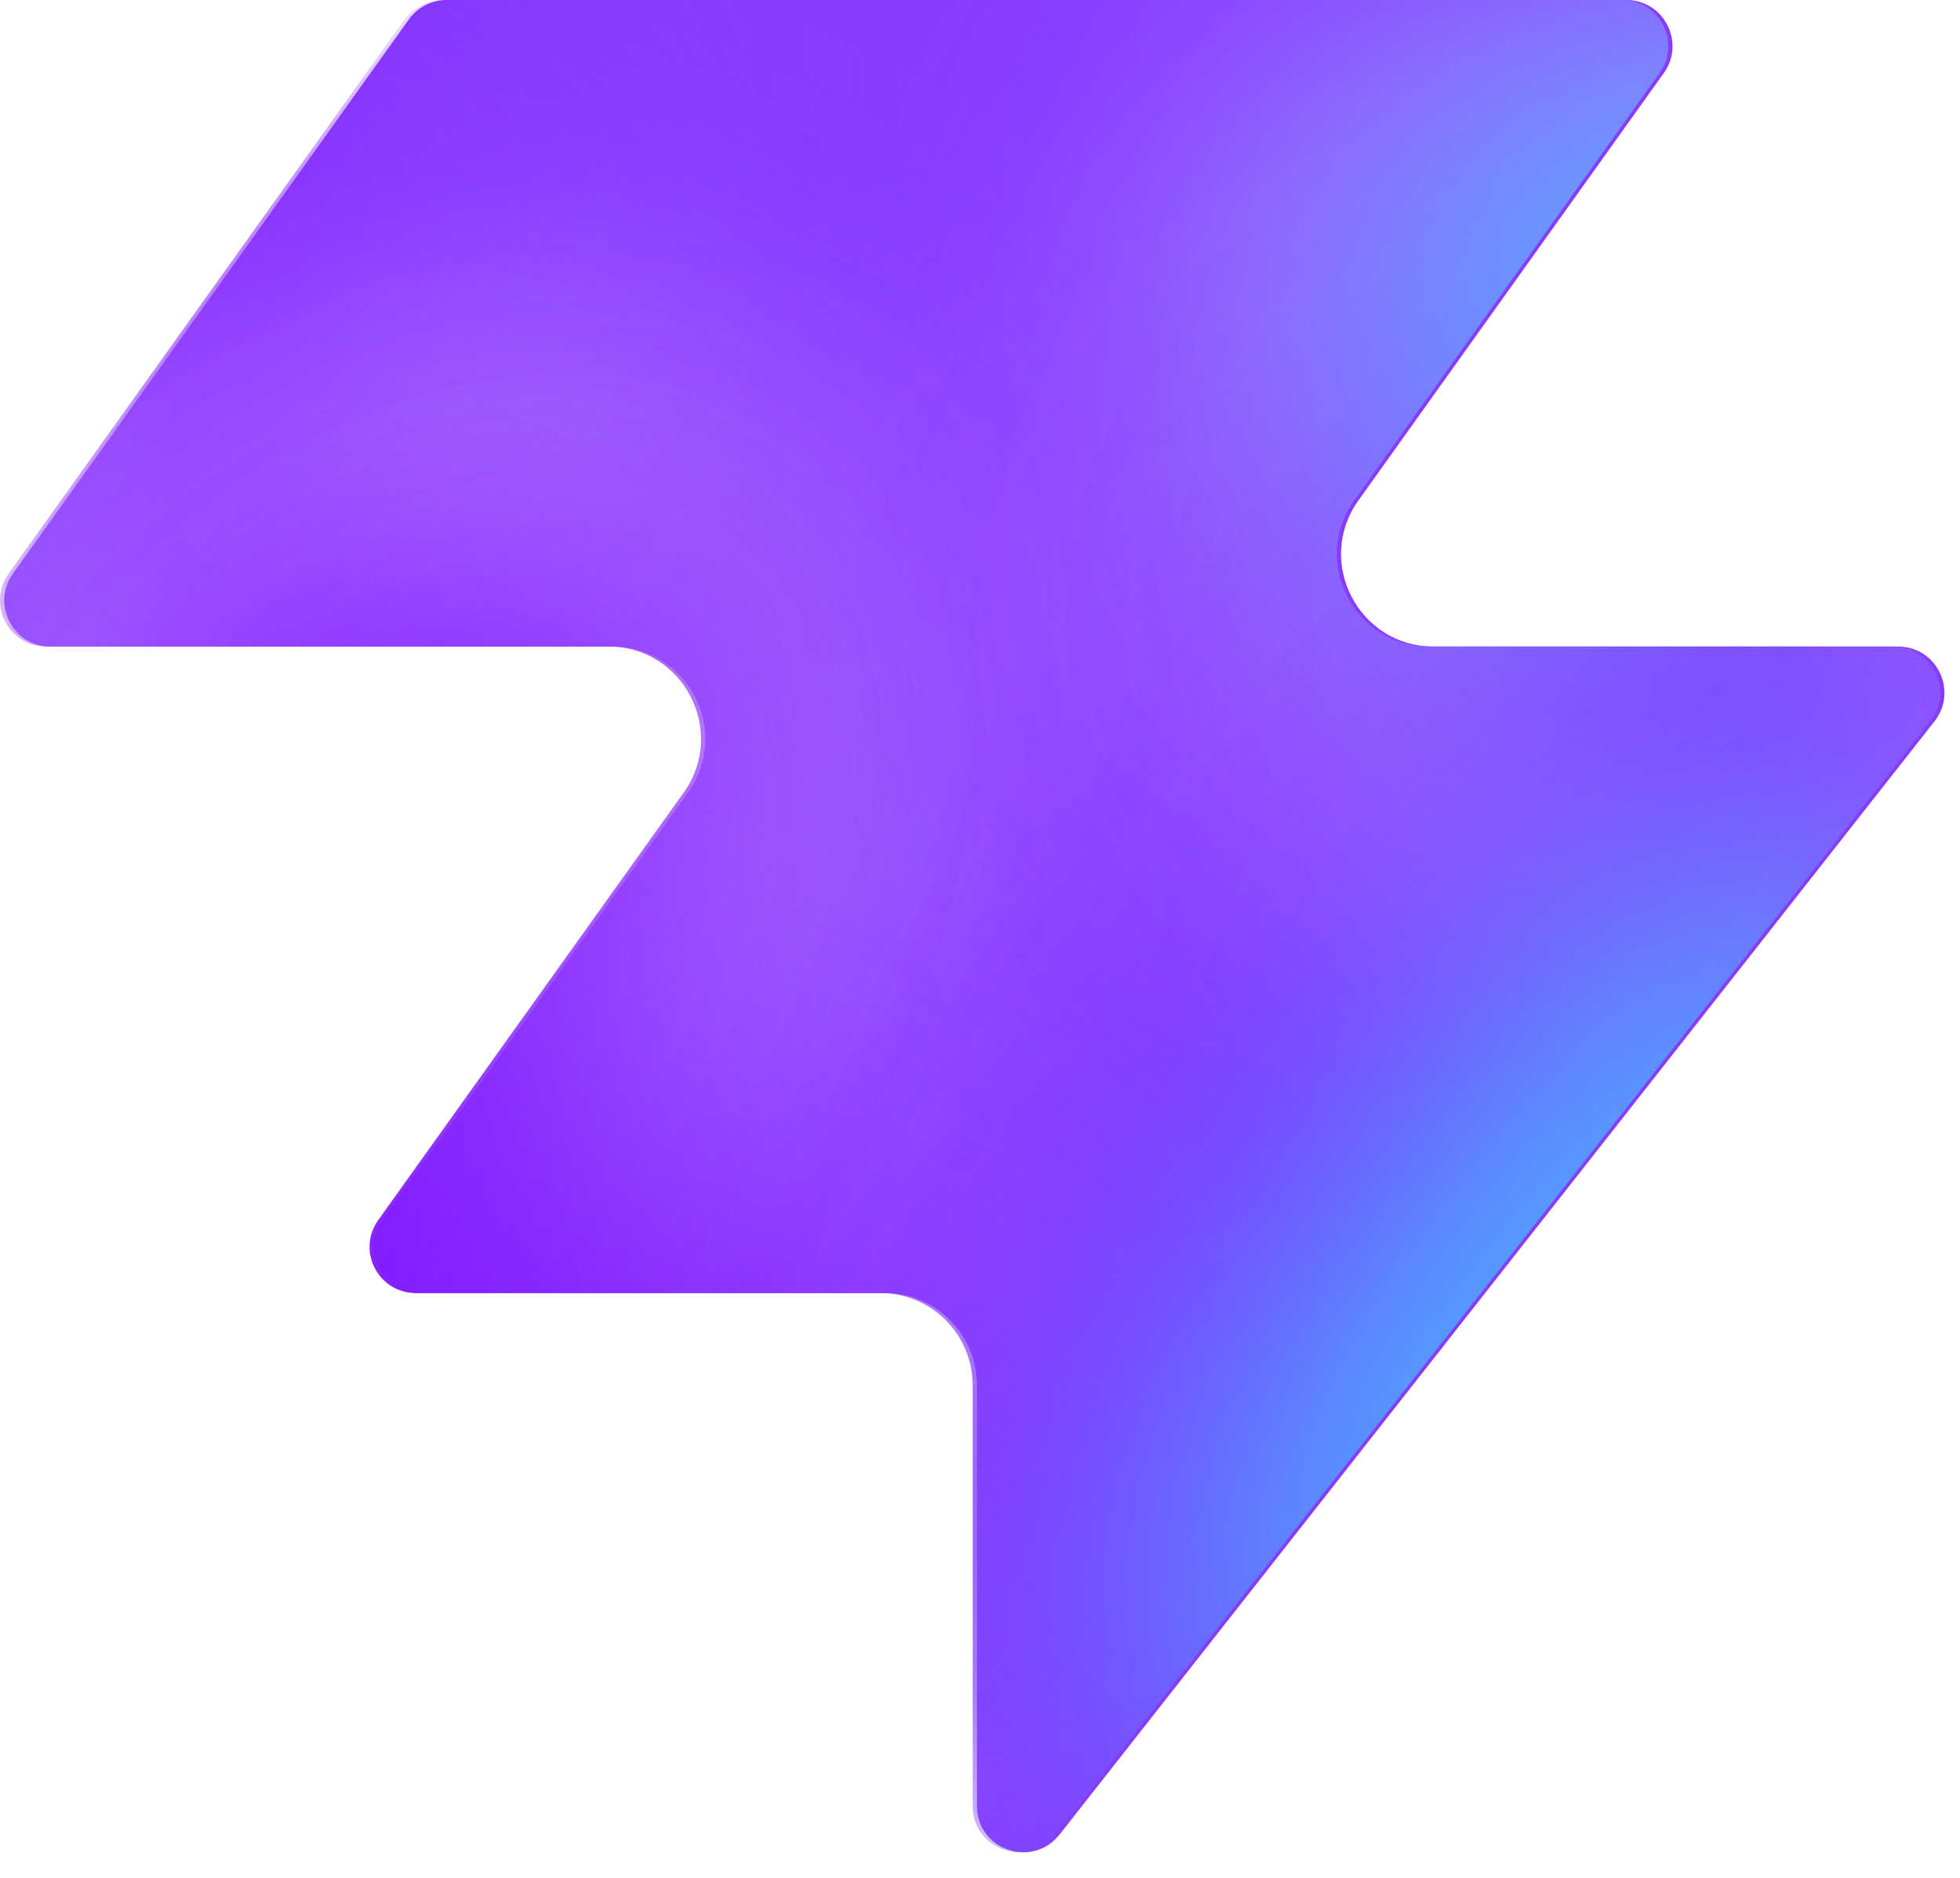
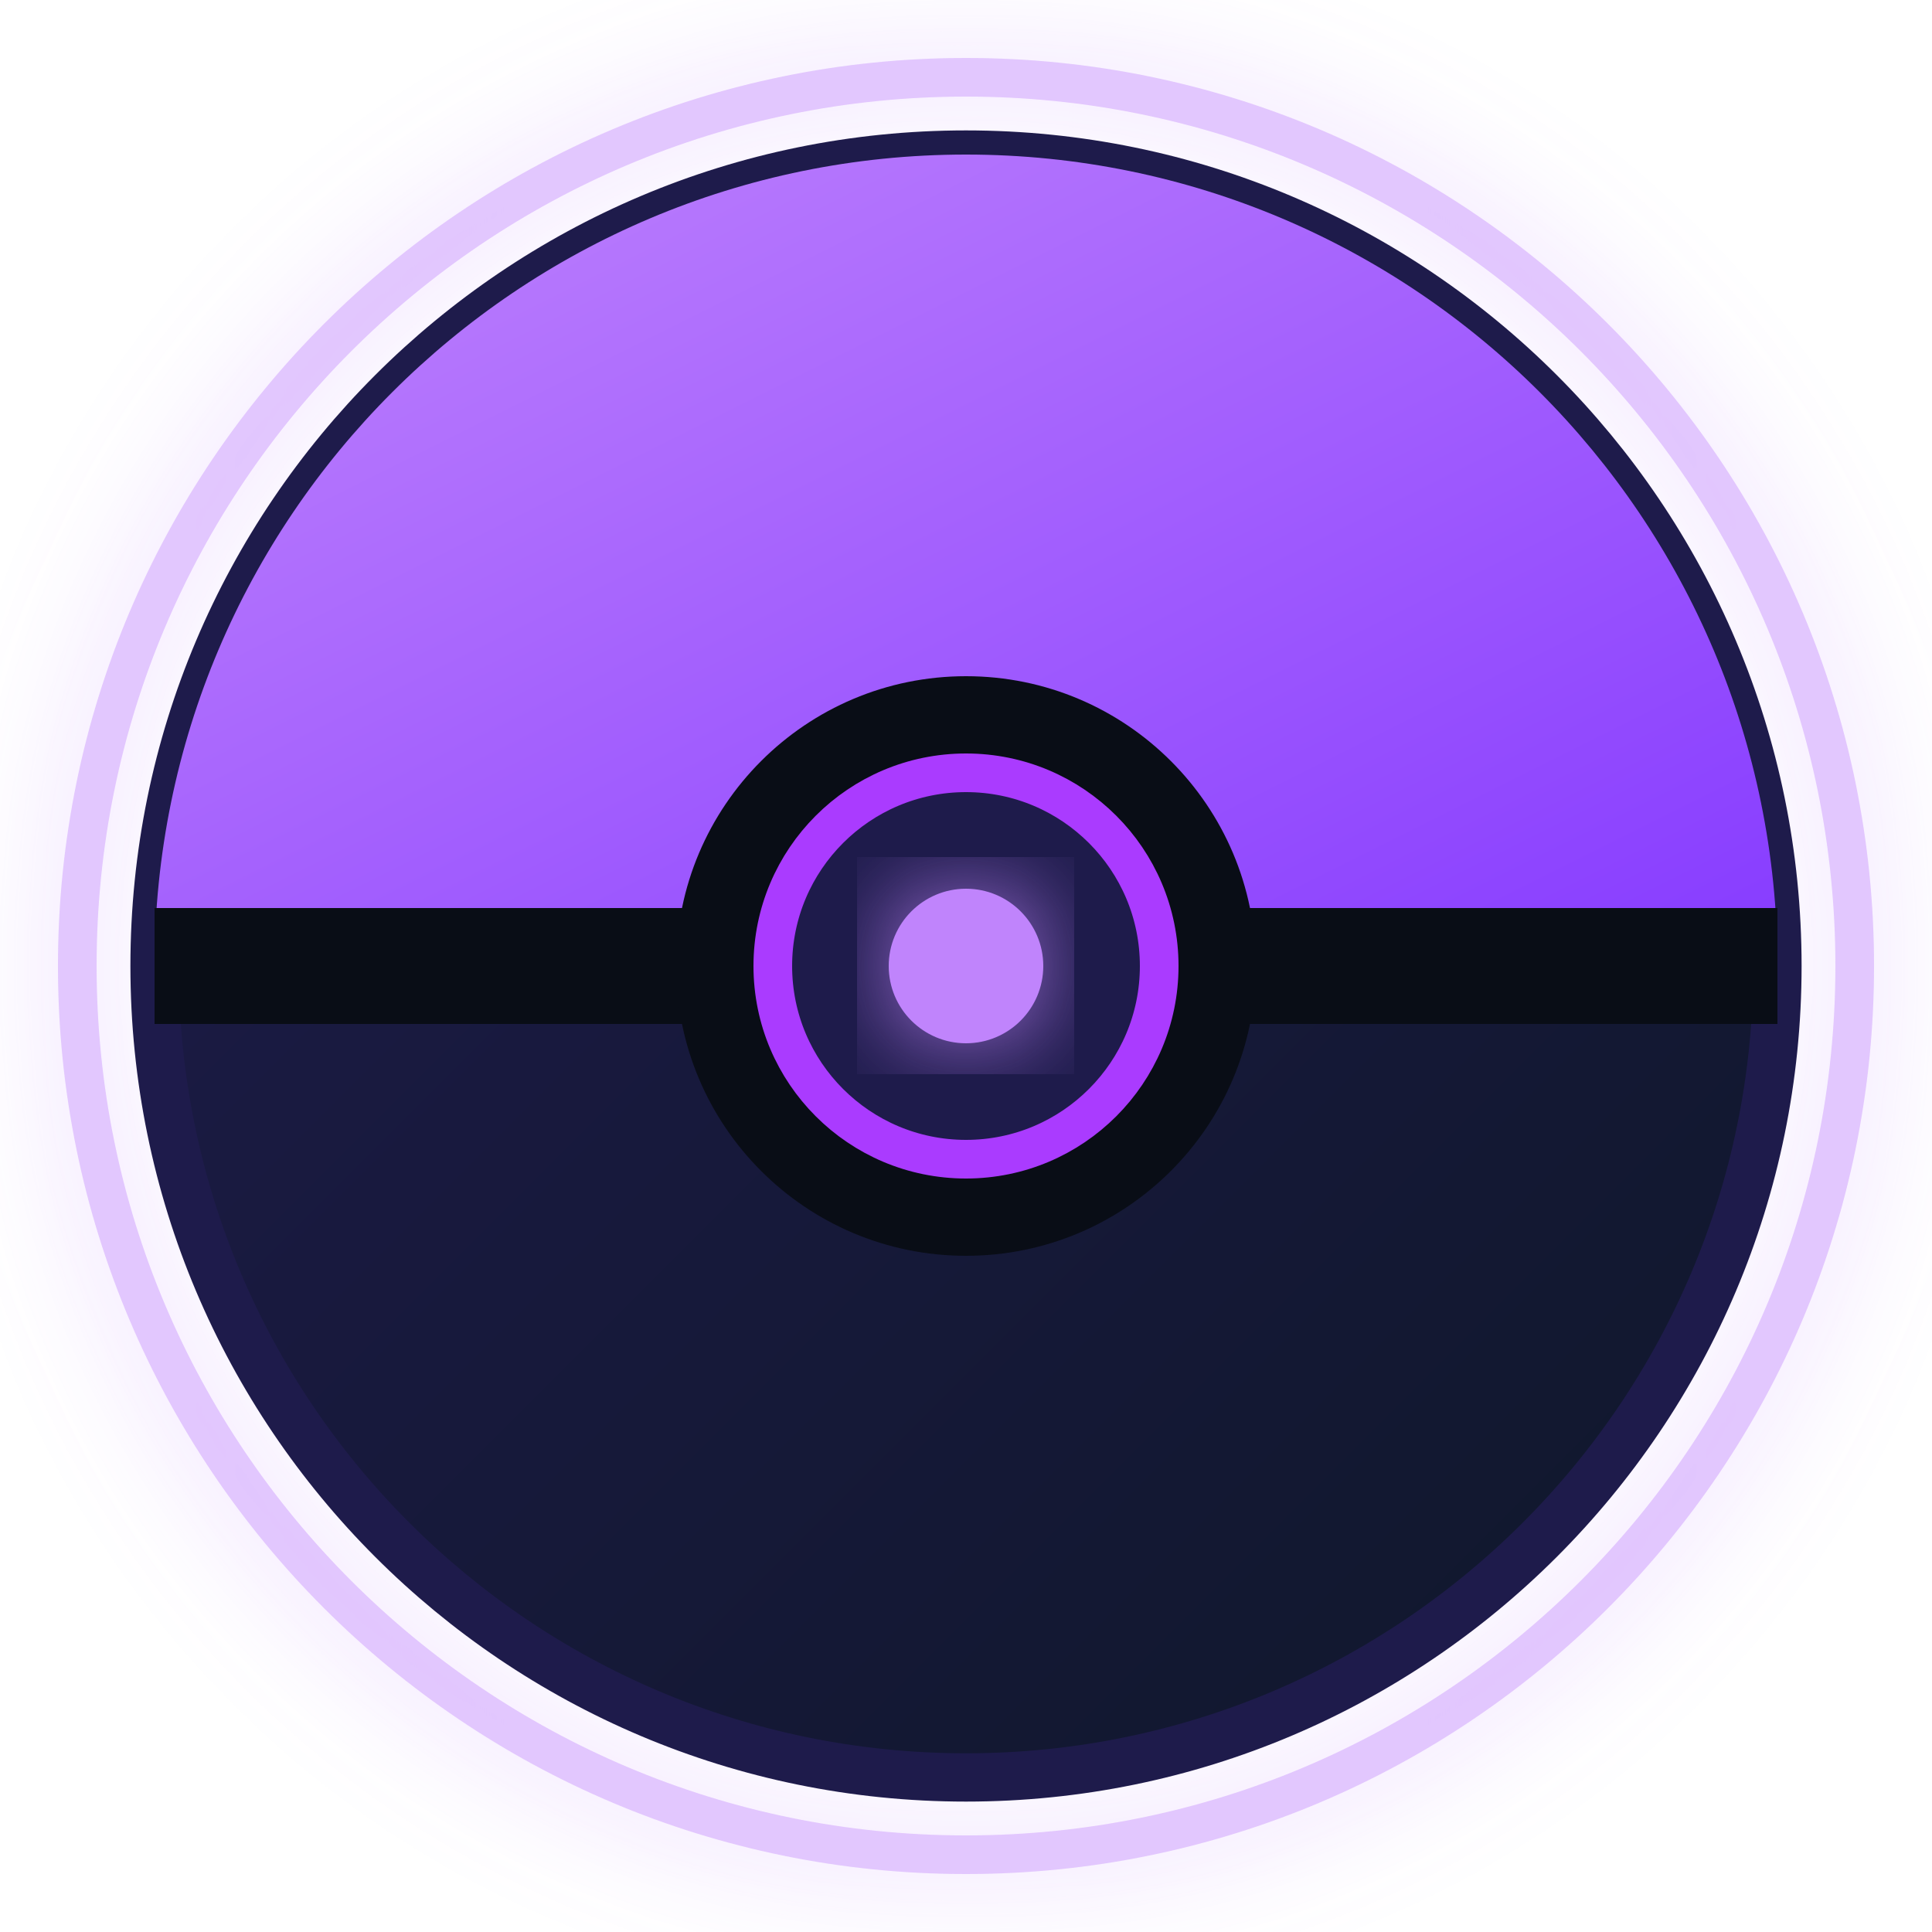
- <svg xmlns="http://www.w3.org/2000/svg" width="48" height="46" fill="none" viewBox="0 0 48 46">
-   <path fill="#863bff" d="M25.946 44.938c-.664.845-2.021.375-2.021-.698V33.937a2.26 2.26 0 0 0-2.262-2.262H10.287c-.92 0-1.456-1.04-.92-1.788l7.48-10.471c1.07-1.497 0-3.578-1.842-3.578H1.237c-.92 0-1.456-1.04-.92-1.788L10.013.474c.214-.297.556-.474.92-.474h28.894c.92 0 1.456 1.04.92 1.788l-7.48 10.471c-1.07 1.498 0 3.579 1.842 3.579h11.377c.943 0 1.473 1.088.89 1.83L25.947 44.94z" style="fill:#863bff;fill:color(display-p3 .525 .23 1);fill-opacity:1" />
-   <mask id="a" width="48" height="46" x="0" y="0" maskUnits="userSpaceOnUse" style="mask-type:alpha">
-     <path fill="#000" d="M25.842 44.938c-.664.844-2.021.375-2.021-.698V33.937a2.26 2.26 0 0 0-2.262-2.262H10.183c-.92 0-1.456-1.04-.92-1.788l7.48-10.471c1.07-1.498 0-3.579-1.842-3.579H1.133c-.92 0-1.456-1.04-.92-1.787L9.91.473c.214-.297.556-.474.92-.474h28.894c.92 0 1.456 1.04.92 1.788l-7.48 10.471c-1.07 1.498 0 3.578 1.842 3.578h11.377c.943 0 1.473 1.088.89 1.832L25.843 44.94z" style="fill:#000;fill-opacity:1" />
-   </mask>
-   <g mask="url(#a)">
-     <g filter="url(#b)">
-       <ellipse cx="5.508" cy="14.704" fill="#ede6ff" rx="5.508" ry="14.704" style="fill:#ede6ff;fill:color(display-p3 .927 .903 1);fill-opacity:1" transform="matrix(.00324 1 1 -.00324 -4.47 31.516)" />
-     </g>
-     <g filter="url(#c)">
-       <ellipse cx="10.399" cy="29.851" fill="#ede6ff" rx="10.399" ry="29.851" style="fill:#ede6ff;fill:color(display-p3 .927 .903 1);fill-opacity:1" transform="matrix(.00324 1 1 -.00324 -39.328 7.883)" />
-     </g>
-     <g filter="url(#d)">
-       <ellipse cx="5.508" cy="30.487" fill="#7e14ff" rx="5.508" ry="30.487" style="fill:#7e14ff;fill:color(display-p3 .492 .077 1);fill-opacity:1" transform="rotate(89.814 -25.913 -14.639)scale(1 -1)" />
-     </g>
-     <g filter="url(#e)">
-       <ellipse cx="5.508" cy="30.599" fill="#7e14ff" rx="5.508" ry="30.599" style="fill:#7e14ff;fill:color(display-p3 .492 .077 1);fill-opacity:1" transform="rotate(89.814 -32.644 -3.334)scale(1 -1)" />
-     </g>
-     <g filter="url(#f)">
-       <ellipse cx="5.508" cy="30.599" fill="#7e14ff" rx="5.508" ry="30.599" style="fill:#7e14ff;fill:color(display-p3 .492 .077 1);fill-opacity:1" transform="matrix(.00324 1 1 -.00324 -34.34 30.47)" />
-     </g>
-     <g filter="url(#g)">
-       <ellipse cx="14.072" cy="22.078" fill="#ede6ff" rx="14.072" ry="22.078" style="fill:#ede6ff;fill:color(display-p3 .927 .903 1);fill-opacity:1" transform="rotate(93.35 24.506 48.493)scale(-1 1)" />
-     </g>
-     <g filter="url(#h)">
-       <ellipse cx="3.47" cy="21.501" fill="#7e14ff" rx="3.47" ry="21.501" style="fill:#7e14ff;fill:color(display-p3 .492 .077 1);fill-opacity:1" transform="rotate(89.009 28.708 47.59)scale(-1 1)" />
-     </g>
-     <g filter="url(#i)">
-       <ellipse cx="3.47" cy="21.501" fill="#7e14ff" rx="3.47" ry="21.501" style="fill:#7e14ff;fill:color(display-p3 .492 .077 1);fill-opacity:1" transform="rotate(89.009 28.708 47.59)scale(-1 1)" />
-     </g>
-     <g filter="url(#j)">
-       <ellipse cx=".387" cy="8.972" fill="#7e14ff" rx="4.407" ry="29.108" style="fill:#7e14ff;fill:color(display-p3 .492 .077 1);fill-opacity:1" transform="rotate(39.51 .387 8.972)" />
-     </g>
-     <g filter="url(#k)">
-       <ellipse cx="47.523" cy="-6.092" fill="#7e14ff" rx="4.407" ry="29.108" style="fill:#7e14ff;fill:color(display-p3 .492 .077 1);fill-opacity:1" transform="rotate(37.892 47.523 -6.092)" />
-     </g>
-     <g filter="url(#l)">
-       <ellipse cx="41.412" cy="6.333" fill="#47bfff" rx="5.971" ry="9.665" style="fill:#47bfff;fill:color(display-p3 .28 .748 1);fill-opacity:1" transform="rotate(37.892 41.412 6.333)" />
-     </g>
-     <g filter="url(#m)">
-       <ellipse cx="-1.879" cy="38.332" fill="#7e14ff" rx="4.407" ry="29.108" style="fill:#7e14ff;fill:color(display-p3 .492 .077 1);fill-opacity:1" transform="rotate(37.892 -1.88 38.332)" />
-     </g>
-     <g filter="url(#n)">
-       <ellipse cx="-1.879" cy="38.332" fill="#7e14ff" rx="4.407" ry="29.108" style="fill:#7e14ff;fill:color(display-p3 .492 .077 1);fill-opacity:1" transform="rotate(37.892 -1.88 38.332)" />
-     </g>
-     <g filter="url(#o)">
-       <ellipse cx="35.651" cy="29.907" fill="#7e14ff" rx="4.407" ry="29.108" style="fill:#7e14ff;fill:color(display-p3 .492 .077 1);fill-opacity:1" transform="rotate(37.892 35.651 29.907)" />
-     </g>
-     <g filter="url(#p)">
-       <ellipse cx="38.418" cy="32.4" fill="#47bfff" rx="5.971" ry="15.297" style="fill:#47bfff;fill:color(display-p3 .28 .748 1);fill-opacity:1" transform="rotate(37.892 38.418 32.4)" />
-     </g>
-   </g>
+ <svg xmlns="http://www.w3.org/2000/svg" viewBox="0 0 100 100" width="192" height="192">
  <defs>
-     <filter id="b" width="60.045" height="41.654" x="-19.77" y="16.149" color-interpolation-filters="sRGB" filterUnits="userSpaceOnUse">
-       <feFlood flood-opacity="0" result="BackgroundImageFix" />
-       <feBlend in="SourceGraphic" in2="BackgroundImageFix" result="shape" />
-       <feGaussianBlur result="effect1_foregroundBlur_2002_17158" stdDeviation="7.659" />
-     </filter>
-     <filter id="c" width="90.34" height="51.437" x="-54.613" y="-7.533" color-interpolation-filters="sRGB" filterUnits="userSpaceOnUse">
-       <feFlood flood-opacity="0" result="BackgroundImageFix" />
-       <feBlend in="SourceGraphic" in2="BackgroundImageFix" result="shape" />
-       <feGaussianBlur result="effect1_foregroundBlur_2002_17158" stdDeviation="7.659" />
-     </filter>
-     <filter id="d" width="79.355" height="29.4" x="-49.64" y="2.03" color-interpolation-filters="sRGB" filterUnits="userSpaceOnUse">
-       <feFlood flood-opacity="0" result="BackgroundImageFix" />
-       <feBlend in="SourceGraphic" in2="BackgroundImageFix" result="shape" />
-       <feGaussianBlur result="effect1_foregroundBlur_2002_17158" stdDeviation="4.596" />
-     </filter>
-     <filter id="e" width="79.579" height="29.4" x="-45.045" y="20.029" color-interpolation-filters="sRGB" filterUnits="userSpaceOnUse">
-       <feFlood flood-opacity="0" result="BackgroundImageFix" />
-       <feBlend in="SourceGraphic" in2="BackgroundImageFix" result="shape" />
-       <feGaussianBlur result="effect1_foregroundBlur_2002_17158" stdDeviation="4.596" />
-     </filter>
-     <filter id="f" width="79.579" height="29.4" x="-43.513" y="21.178" color-interpolation-filters="sRGB" filterUnits="userSpaceOnUse">
-       <feFlood flood-opacity="0" result="BackgroundImageFix" />
-       <feBlend in="SourceGraphic" in2="BackgroundImageFix" result="shape" />
-       <feGaussianBlur result="effect1_foregroundBlur_2002_17158" stdDeviation="4.596" />
-     </filter>
-     <filter id="g" width="74.749" height="58.852" x="15.756" y="-17.901" color-interpolation-filters="sRGB" filterUnits="userSpaceOnUse">
-       <feFlood flood-opacity="0" result="BackgroundImageFix" />
-       <feBlend in="SourceGraphic" in2="BackgroundImageFix" result="shape" />
-       <feGaussianBlur result="effect1_foregroundBlur_2002_17158" stdDeviation="7.659" />
-     </filter>
-     <filter id="h" width="61.377" height="25.362" x="23.548" y="2.284" color-interpolation-filters="sRGB" filterUnits="userSpaceOnUse">
-       <feFlood flood-opacity="0" result="BackgroundImageFix" />
-       <feBlend in="SourceGraphic" in2="BackgroundImageFix" result="shape" />
-       <feGaussianBlur result="effect1_foregroundBlur_2002_17158" stdDeviation="4.596" />
-     </filter>
-     <filter id="i" width="61.377" height="25.362" x="23.548" y="2.284" color-interpolation-filters="sRGB" filterUnits="userSpaceOnUse">
-       <feFlood flood-opacity="0" result="BackgroundImageFix" />
-       <feBlend in="SourceGraphic" in2="BackgroundImageFix" result="shape" />
-       <feGaussianBlur result="effect1_foregroundBlur_2002_17158" stdDeviation="4.596" />
-     </filter>
-     <filter id="j" width="56.045" height="63.649" x="-27.636" y="-22.853" color-interpolation-filters="sRGB" filterUnits="userSpaceOnUse">
-       <feFlood flood-opacity="0" result="BackgroundImageFix" />
-       <feBlend in="SourceGraphic" in2="BackgroundImageFix" result="shape" />
-       <feGaussianBlur result="effect1_foregroundBlur_2002_17158" stdDeviation="4.596" />
-     </filter>
-     <filter id="k" width="54.814" height="64.646" x="20.116" y="-38.415" color-interpolation-filters="sRGB" filterUnits="userSpaceOnUse">
-       <feFlood flood-opacity="0" result="BackgroundImageFix" />
-       <feBlend in="SourceGraphic" in2="BackgroundImageFix" result="shape" />
-       <feGaussianBlur result="effect1_foregroundBlur_2002_17158" stdDeviation="4.596" />
-     </filter>
-     <filter id="l" width="33.541" height="35.313" x="24.641" y="-11.323" color-interpolation-filters="sRGB" filterUnits="userSpaceOnUse">
-       <feFlood flood-opacity="0" result="BackgroundImageFix" />
-       <feBlend in="SourceGraphic" in2="BackgroundImageFix" result="shape" />
-       <feGaussianBlur result="effect1_foregroundBlur_2002_17158" stdDeviation="4.596" />
-     </filter>
-     <filter id="m" width="54.814" height="64.646" x="-29.286" y="6.009" color-interpolation-filters="sRGB" filterUnits="userSpaceOnUse">
-       <feFlood flood-opacity="0" result="BackgroundImageFix" />
-       <feBlend in="SourceGraphic" in2="BackgroundImageFix" result="shape" />
-       <feGaussianBlur result="effect1_foregroundBlur_2002_17158" stdDeviation="4.596" />
-     </filter>
-     <filter id="n" width="54.814" height="64.646" x="-29.286" y="6.009" color-interpolation-filters="sRGB" filterUnits="userSpaceOnUse">
-       <feFlood flood-opacity="0" result="BackgroundImageFix" />
-       <feBlend in="SourceGraphic" in2="BackgroundImageFix" result="shape" />
-       <feGaussianBlur result="effect1_foregroundBlur_2002_17158" stdDeviation="4.596" />
-     </filter>
-     <filter id="o" width="54.814" height="64.646" x="8.244" y="-2.416" color-interpolation-filters="sRGB" filterUnits="userSpaceOnUse">
-       <feFlood flood-opacity="0" result="BackgroundImageFix" />
-       <feBlend in="SourceGraphic" in2="BackgroundImageFix" result="shape" />
-       <feGaussianBlur result="effect1_foregroundBlur_2002_17158" stdDeviation="4.596" />
-     </filter>
-     <filter id="p" width="39.409" height="43.623" x="18.713" y="10.588" color-interpolation-filters="sRGB" filterUnits="userSpaceOnUse">
-       <feFlood flood-opacity="0" result="BackgroundImageFix" />
-       <feBlend in="SourceGraphic" in2="BackgroundImageFix" result="shape" />
-       <feGaussianBlur result="effect1_foregroundBlur_2002_17158" stdDeviation="4.596" />
+     <linearGradient id="pokeball-top" x1="0%" y1="0%" x2="100%" y2="100%">
+       <stop offset="0%" stop-color="#c084fc" />
+       <stop offset="100%" stop-color="#863bff" />
+     </linearGradient>
+     <linearGradient id="pokeball-bottom" x1="0%" y1="0%" x2="100%" y2="100%">
+       <stop offset="0%" stop-color="#1e1b4b" />
+       <stop offset="100%" stop-color="#0f172a" />
+     </linearGradient>
+     <filter id="logo-glow" x="-20%" y="-20%" width="140%" height="140%">
+       <feGaussianBlur stdDeviation="3" result="blur" />
+       <feComposite in="SourceGraphic" in2="blur" operator="over" />
    </filter>
  </defs>
+   <circle cx="50" cy="50" r="46" stroke="#c084fc" stroke-width="2" stroke-opacity="0.4" fill="none" filter="url(#logo-glow)" />
+   <circle cx="50" cy="50" r="42" fill="url(#pokeball-bottom)" stroke="#1e1b4b" stroke-width="2.5" />
+   <path d="M 8,50 A 42,42 0 0,1 92,50 Z" fill="url(#pokeball-top)" />
+   <line x1="8" y1="50" x2="92" y2="50" stroke="#090d16" stroke-width="6" />
+   <circle cx="50" cy="50" r="15" fill="#090d16" />
+   <circle cx="50" cy="50" r="10" fill="#1e1b4b" stroke="#aa3bff" stroke-width="2" />
+   <circle cx="50" cy="50" r="4" fill="#c084fc" filter="url(#logo-glow)" />
</svg>
